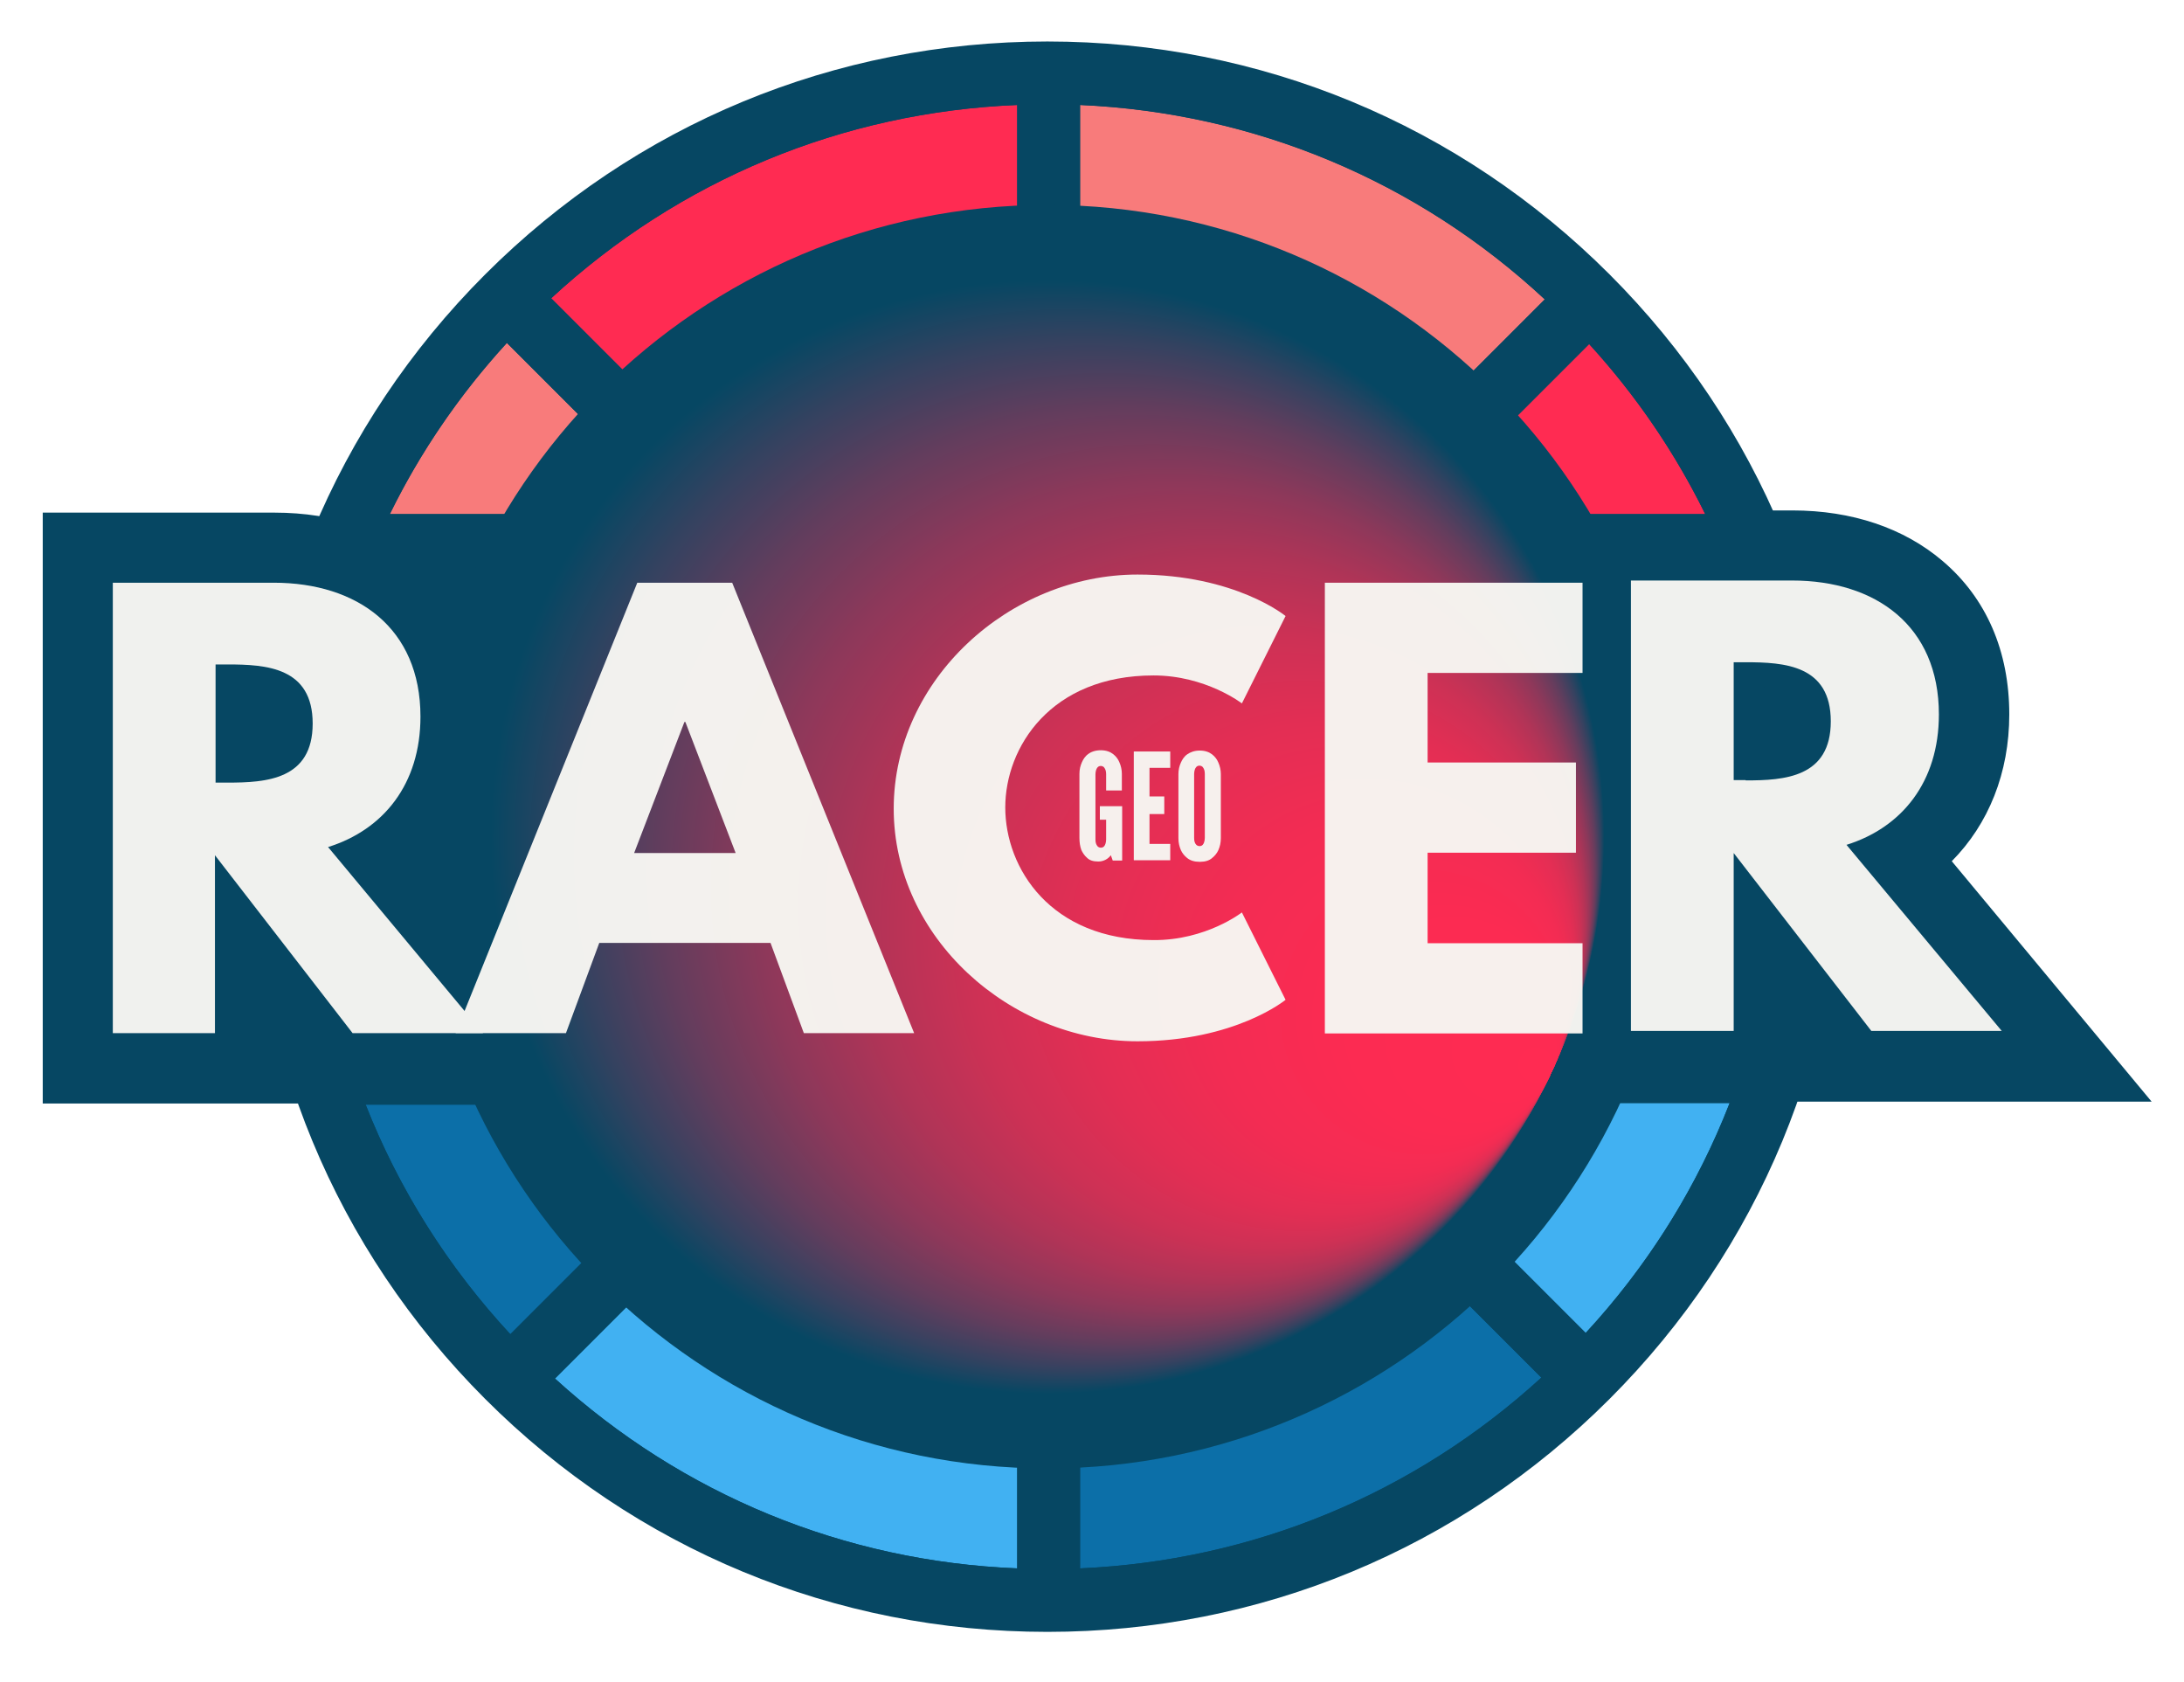
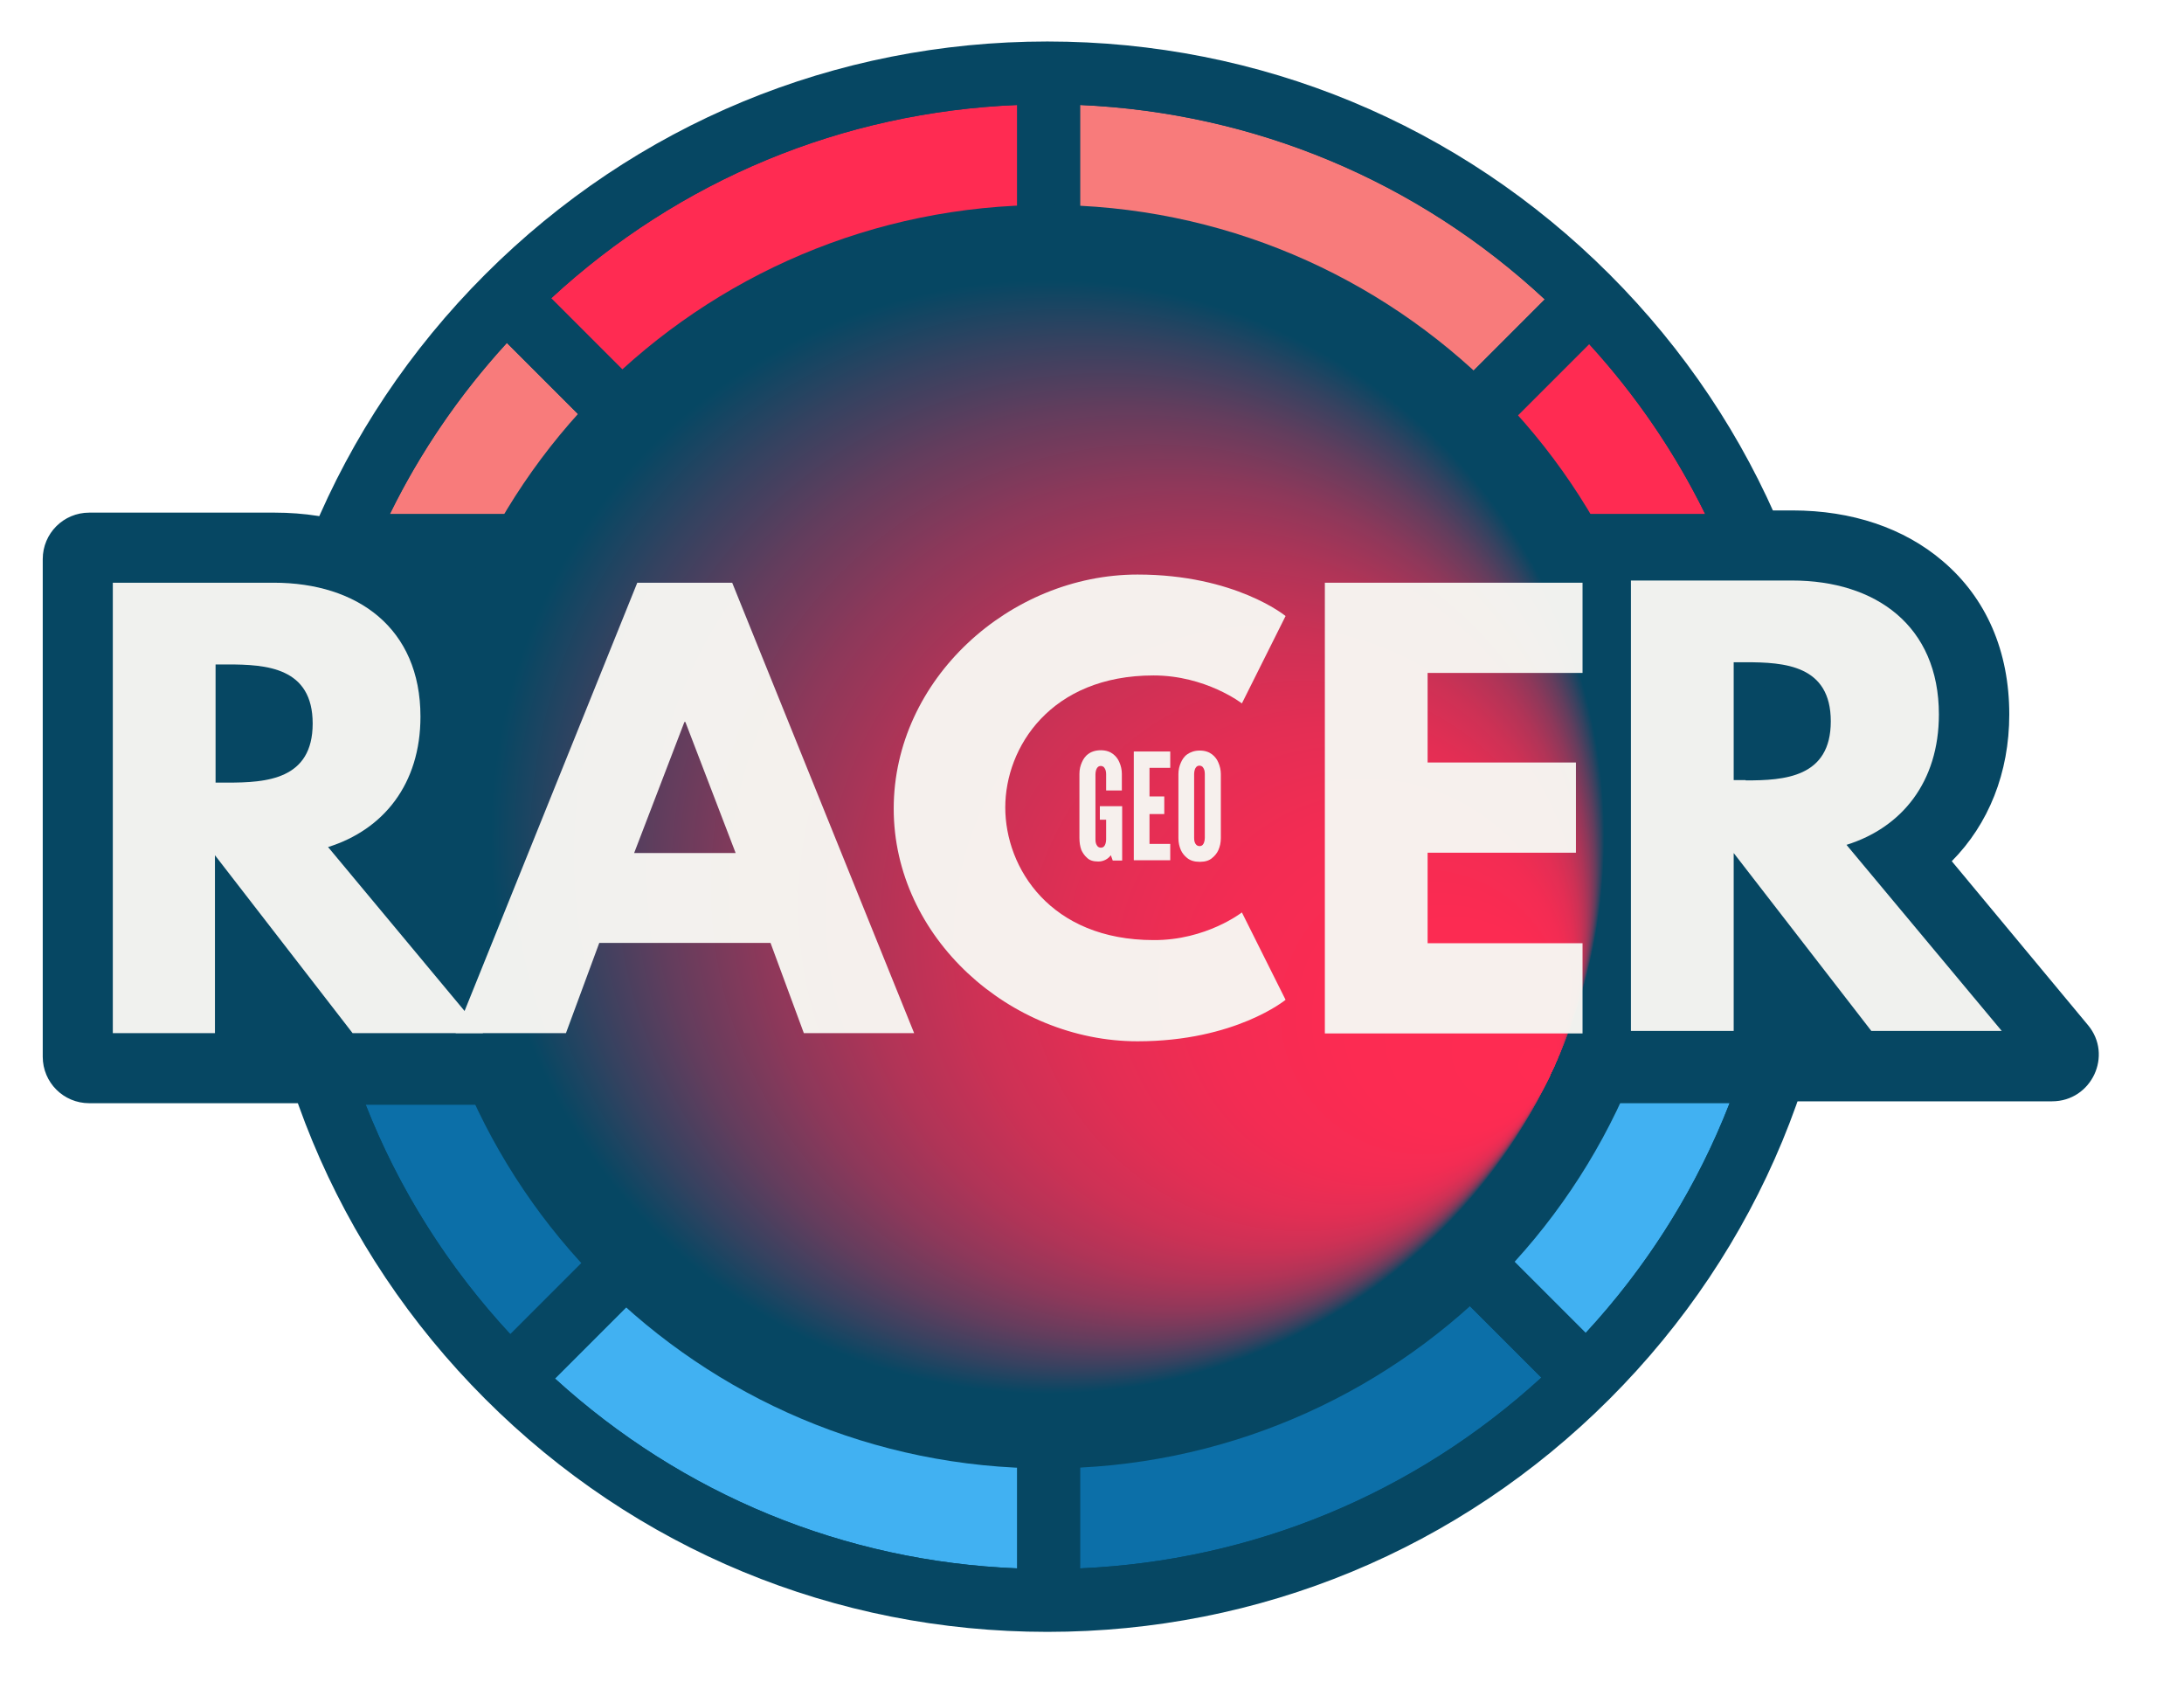
<svg xmlns="http://www.w3.org/2000/svg" version="1.1" id="Layer_1" x="0px" y="0px" viewBox="0 0 695 535" style="enable-background:new 0 0 695 535;" xml:space="preserve">
  <style type="text/css">
	.st0{fill:#064763;}
	.st1{fill:#FF2B52;}
	.st2{fill:#41B1F2;}
	.st3{fill:#F87B7B;}
	.st4{fill:#0C6FA8;}
	.st5{fill:url(#XMLID_2_);}
	.st6{opacity:0.97;}
	.st7{fill:#F7F6F2;}
</style>
-   <path class="st0" d="M621.1,274c11.7-11.8,18.3-28.1,18.3-46.7c0-20.1-7.3-37-21.2-48.8c-12.3-10.5-28.9-16.1-47.8-16.1h-73.6v0.7  h-97.4v3.3c-9.6-3.3-22.1-5.9-37.2-5.9c-40.2,0-75.7,24.4-91.4,58.4l-22.5-55.8h-60.4l-34.3,85.1c1.8-6.3,2.8-13.1,2.8-20.2  c0-20.1-7.3-37-21.2-48.8c-12.3-10.5-28.9-16.1-47.8-16.1H13.6v188h77.3h10.4h10.5h83.8h5.9l-4.1-4.9l8.8-23.7h23.4l10.6,28.7H324  l-2.4-6c12.5,5.5,26.2,8.6,40.5,8.6c15.1,0,27.6-2.6,37.2-5.9v3.3H526v-0.7h48.1h10.4h100.2L621.1,274z M148.6,260.1l-7.4,18.4  l-3.2-3.8C142.2,270.4,145.7,265.5,148.6,260.1z" />
+   <path class="st0" d="M621.1,274c11.7-11.8,18.3-28.1,18.3-46.7c0-20.1-7.3-37-21.2-48.8c-12.3-10.5-28.9-16.1-47.8-16.1h-73.6v0.7  h-97.4v3.3c-9.6-3.3-22.1-5.9-37.2-5.9c-40.2,0-75.7,24.4-91.4,58.4l-22.5-55.8h-60.4l-34.3,85.1c1.8-6.3,2.8-13.1,2.8-20.2  c0-20.1-7.3-37-21.2-48.8c-12.3-10.5-28.9-16.1-47.8-16.1H28.4c-8.2,0-14.8,6.6-14.8,14.8v158.3c0,8.2,6.6,14.8,14.8,14.8h62.5h10.4  h10.5h83.8h5.9l-4.1-4.9l8.8-23.7h23.4l10.6,28.7H324l-2.4-6c12.5,5.5,26.2,8.6,40.5,8.6c15.1,0,27.6-2.6,37.2-5.9v3.3H526v-0.7  h48.1h10.4H653c12.6,0,19.5-14.7,11.4-24.3L621.1,274z M148.6,260.1l-7.4,18.4l-3.2-3.8C142.2,270.4,145.7,265.5,148.6,260.1z" />
  <circle id="XMLID_13_" class="st0" cx="334.8" cy="268.4" r="244.2" />
  <path class="st1" d="M323.7,243.2V33.4c-55.5,2.2-107.5,23.8-148.3,61.5L323.7,243.2z" />
  <path class="st2" d="M323.7,499V291.5L176.6,438.6C217.2,475.6,268.7,496.8,323.7,499z" />
  <path class="st3" d="M343.7,33.4v209.7L491.6,95.3C451,57.5,399.1,35.9,343.7,33.4z" />
  <path class="st4" d="M343.7,499c54.8-2.4,106.3-23.7,146.8-60.7L343.7,291.5V499z" />
  <path class="st2" d="M431.5,351l73.1,73.1c20-21.6,35.4-46.4,45.8-73.1H431.5z" />
  <path class="st3" d="M215.7,163.5l-54.4-54.4c-15.1,16.5-27.6,34.8-37.2,54.4H215.7z" />
  <path class="st1" d="M542.6,163.5c-9.6-19.5-21.9-37.6-36.9-54l-54,54H542.6z" />
  <path class="st4" d="M116.4,351.5c10.5,26.7,26,51.4,46,73l73-73H116.4z" />
  <path class="st0" d="M512.2,87.3c-47.8-47.8-111.3-74.1-178.9-74.1S202.2,39.5,154.4,87.3c-47.8,47.8-74.1,111.3-74.1,178.9  s26.3,131.1,74.1,178.9c47.8,47.8,111.3,74.1,178.9,74.1s131.1-26.3,178.9-74.1c47.8-47.8,74.1-111.3,74.1-178.9  S560,135.1,512.2,87.3z M343.7,33.4c55.4,2.4,107.3,24.1,147.9,61.8L343.7,243.2V33.4z M323.7,243.2L175.4,94.9  c40.8-37.7,92.8-59.2,148.3-61.5V243.2z M323.7,499c-54.9-2.2-106.5-23.4-147.1-60.4l147.1-147.1V499z M343.7,291.5l146.8,146.8  c-40.5,37.1-91.9,58.3-146.8,60.7V291.5z M357.8,277.3H566c-2.6,54.9-24.1,106.4-61.4,146.8L357.8,277.3z M357.8,257.3l147.9-147.9  c37.2,40.8,58.4,92.6,60.4,147.9H357.8z M161.3,109.1l148.3,148.3H100.5C102.6,201.9,123.9,149.9,161.3,109.1z M100.6,277.3h209  L162.4,424.5C124.8,384,103.1,332.4,100.6,277.3z" />
  <circle id="XMLID_12_" class="st0" cx="333.3" cy="266.2" r="201" />
  <radialGradient id="XMLID_2_" cx="333.312" cy="266.211" r="177.2" fx="493.854" fy="341.216" gradientUnits="userSpaceOnUse">
    <stop offset="0" style="stop-color:#FF2B52" />
    <stop offset="0.189" style="stop-color:#FC2B52" />
    <stop offset="0.323" style="stop-color:#F32C53" />
    <stop offset="0.441" style="stop-color:#E32E54" />
    <stop offset="0.548" style="stop-color:#CD3155" />
    <stop offset="0.65" style="stop-color:#B03457" />
    <stop offset="0.746" style="stop-color:#8D385A" />
    <stop offset="0.839" style="stop-color:#633D5D" />
    <stop offset="0.926" style="stop-color:#344260" />
    <stop offset="1" style="stop-color:#064763" />
  </radialGradient>
  <circle id="XMLID_11_" class="st5" cx="333.3" cy="266.2" r="177.2" />
  <g class="st6">
    <g>
      <path class="st7" d="M87.1,185.4c26.6,0,46.7,14.4,46.7,42.6c0,21.5-11.8,36-29.4,41.5l49.3,59.2h-41.5l-43.8-56.6v56.6H35.9    V185.4H87.1z M72.4,249c12.3,0,27.1-0.9,27.1-18.8s-14.8-18.8-27.1-18.8h-3.8V249H72.4z" />
      <path class="st7" d="M290.9,328.7h-35.1l-10.6-28.7h-54.5l-10.6,28.7H145l57.8-143.3H233L290.9,328.7z M218.1,229.7h-0.3l-16,41.7    h32.3L218.1,229.7z" />
      <path class="st7" d="M395.2,290.3l13.9,27.8c0,0-16,13.2-47.1,13.2c-40.5,0-77.6-33-77.6-74c0-41.2,37-74.5,77.6-74.5    c31.1,0,47.1,13.2,47.1,13.2l-13.9,27.8c0,0-11.5-8.9-28.1-8.9c-32.8,0-47.2,22.9-47.2,42c0,19.3,14.4,42.2,47.2,42.2    C383.8,299.2,395.2,290.3,395.2,290.3z" />
      <path class="st7" d="M503.6,214.1h-49.3v28.5h47.2v28.7h-47.2v28.8h49.3v28.7h-82V185.4h82V214.1z" />
      <path class="st7" d="M570.3,184.7c26.6,0,46.7,14.4,46.7,42.6c0,21.5-11.8,36-29.4,41.5L637,328h-41.5l-43.8-56.6V328h-32.7V184.7    H570.3z M555.5,248.3c12.3,0,27.1-0.9,27.1-18.8s-14.8-18.8-27.1-18.8h-3.8v37.5H555.5z" />
    </g>
    <g>
      <path class="st7" d="M352,251.6v-5.3c0-0.9-0.2-1.6-0.7-2.2c-0.2-0.2-0.6-0.4-1-0.4c-0.9,0-1.3,0.7-1.5,1.3    c-0.1,0.4-0.2,0.8-0.2,1.3v20.8c0,1,0.2,1.6,0.7,2.2c0.2,0.2,0.6,0.4,1,0.4c0.9,0,1.3-0.6,1.5-1.3c0.1-0.3,0.2-0.8,0.2-1.3v-6.3    h-2v-4.3h7.1v17.3h-3l-0.6-1.7c-0.9,1.2-2.3,2-4,2s-2.8-0.4-3.6-1.2c-0.8-0.7-1.4-1.6-1.8-2.5c-0.4-1.1-0.6-2.4-0.6-3.8v-20.4    c0-1.4,0.3-2.6,0.8-3.7c0.4-0.9,1-1.9,2-2.6c0.9-0.7,2.3-1.2,4-1.2s3,0.5,3.9,1.2c0.9,0.7,1.6,1.6,2,2.6c0.5,1.1,0.8,2.4,0.8,3.7    v5.3H352z" />
      <path class="st7" d="M360.8,239.1h11.6v5.2h-6.6v9.1h4.7v5.6h-4.7v9.5h6.6v5.2h-11.6V239.1z" />
      <path class="st7" d="M388.5,266.7c0,1.4-0.3,2.7-0.8,3.8c-0.4,0.9-1.1,1.8-2,2.5c-0.9,0.8-2.2,1.2-3.9,1.2c-1.7,0-3-0.4-4-1.2    c-0.9-0.7-1.6-1.6-2-2.5c-0.5-1.1-0.8-2.4-0.8-3.8v-20.4c0-1.4,0.3-2.6,0.8-3.7c0.4-0.9,1-1.9,2-2.6s2.3-1.2,4-1.2    c1.7,0,3,0.5,3.9,1.2c0.9,0.7,1.6,1.6,2,2.6c0.5,1.1,0.8,2.4,0.8,3.7V266.7z M383.4,246.2c0-0.9-0.2-1.6-0.7-2.2    c-0.2-0.2-0.6-0.4-1-0.4c-0.9,0-1.3,0.7-1.5,1.3c-0.1,0.4-0.2,0.8-0.2,1.3v20.4c0,1,0.2,1.7,0.7,2.2c0.2,0.2,0.6,0.4,1,0.4    c0.9,0,1.3-0.6,1.5-1.3c0.1-0.3,0.2-0.8,0.2-1.3V246.2z" />
    </g>
  </g>
</svg>
